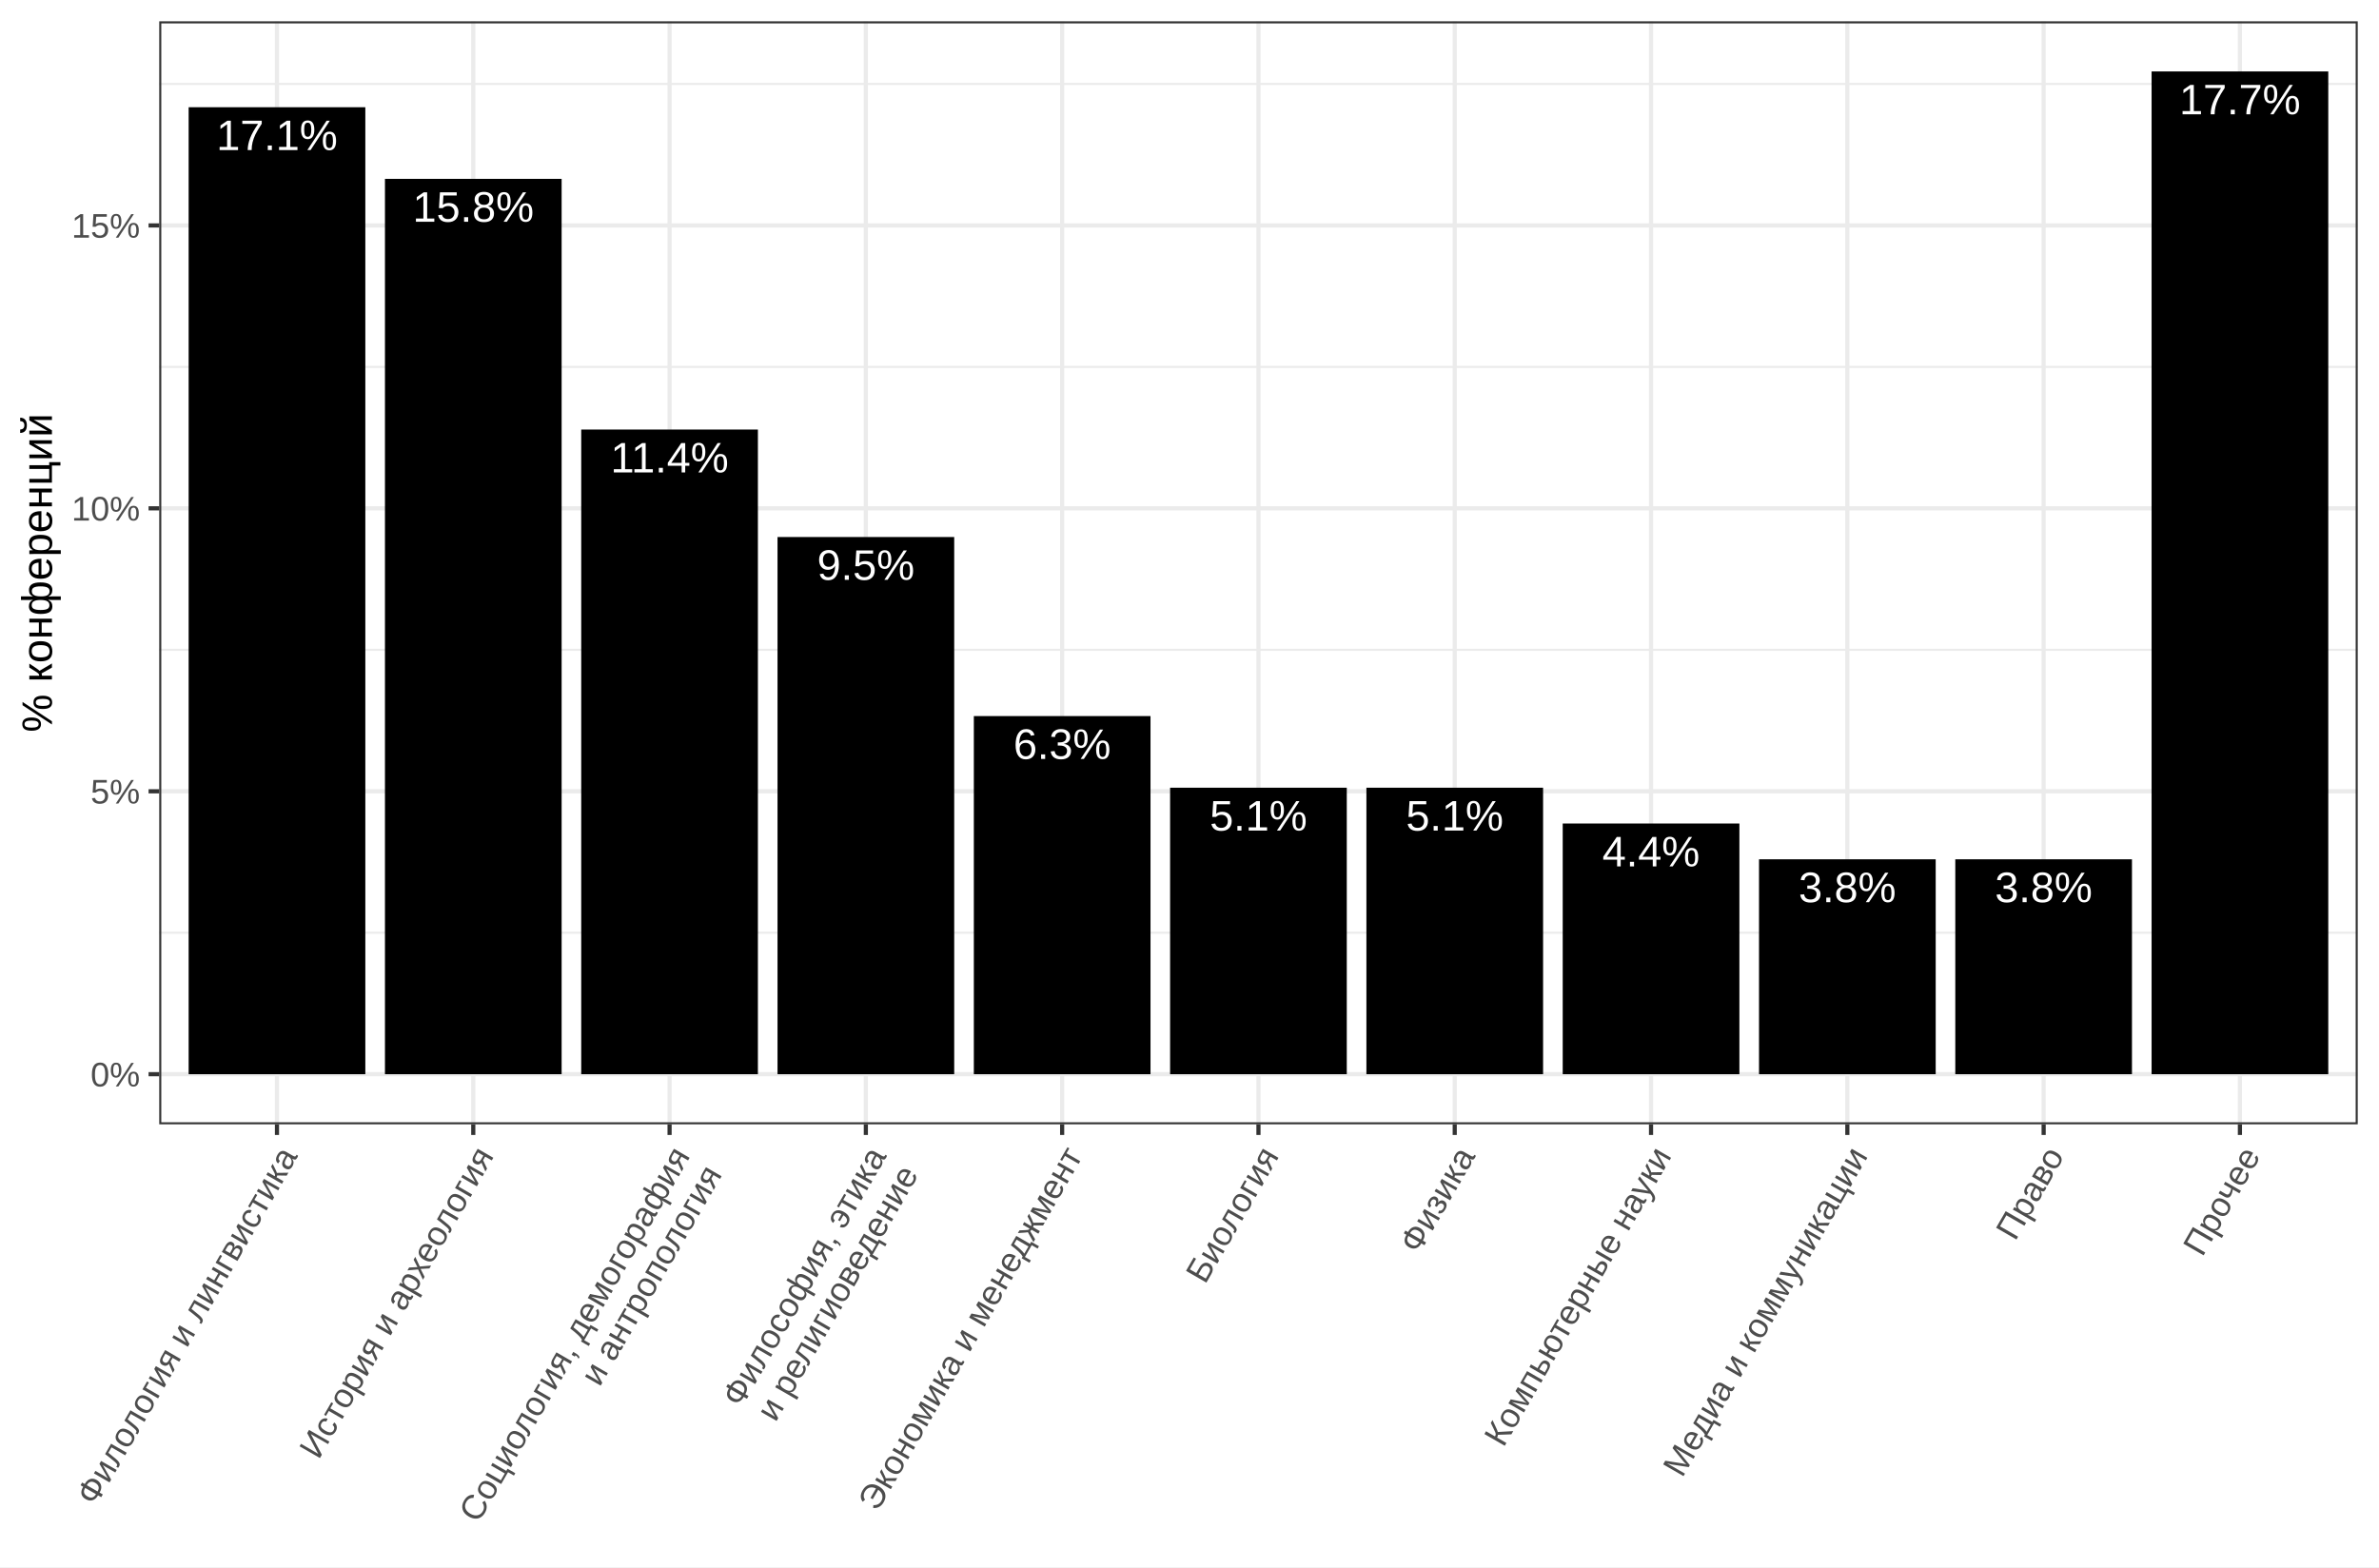
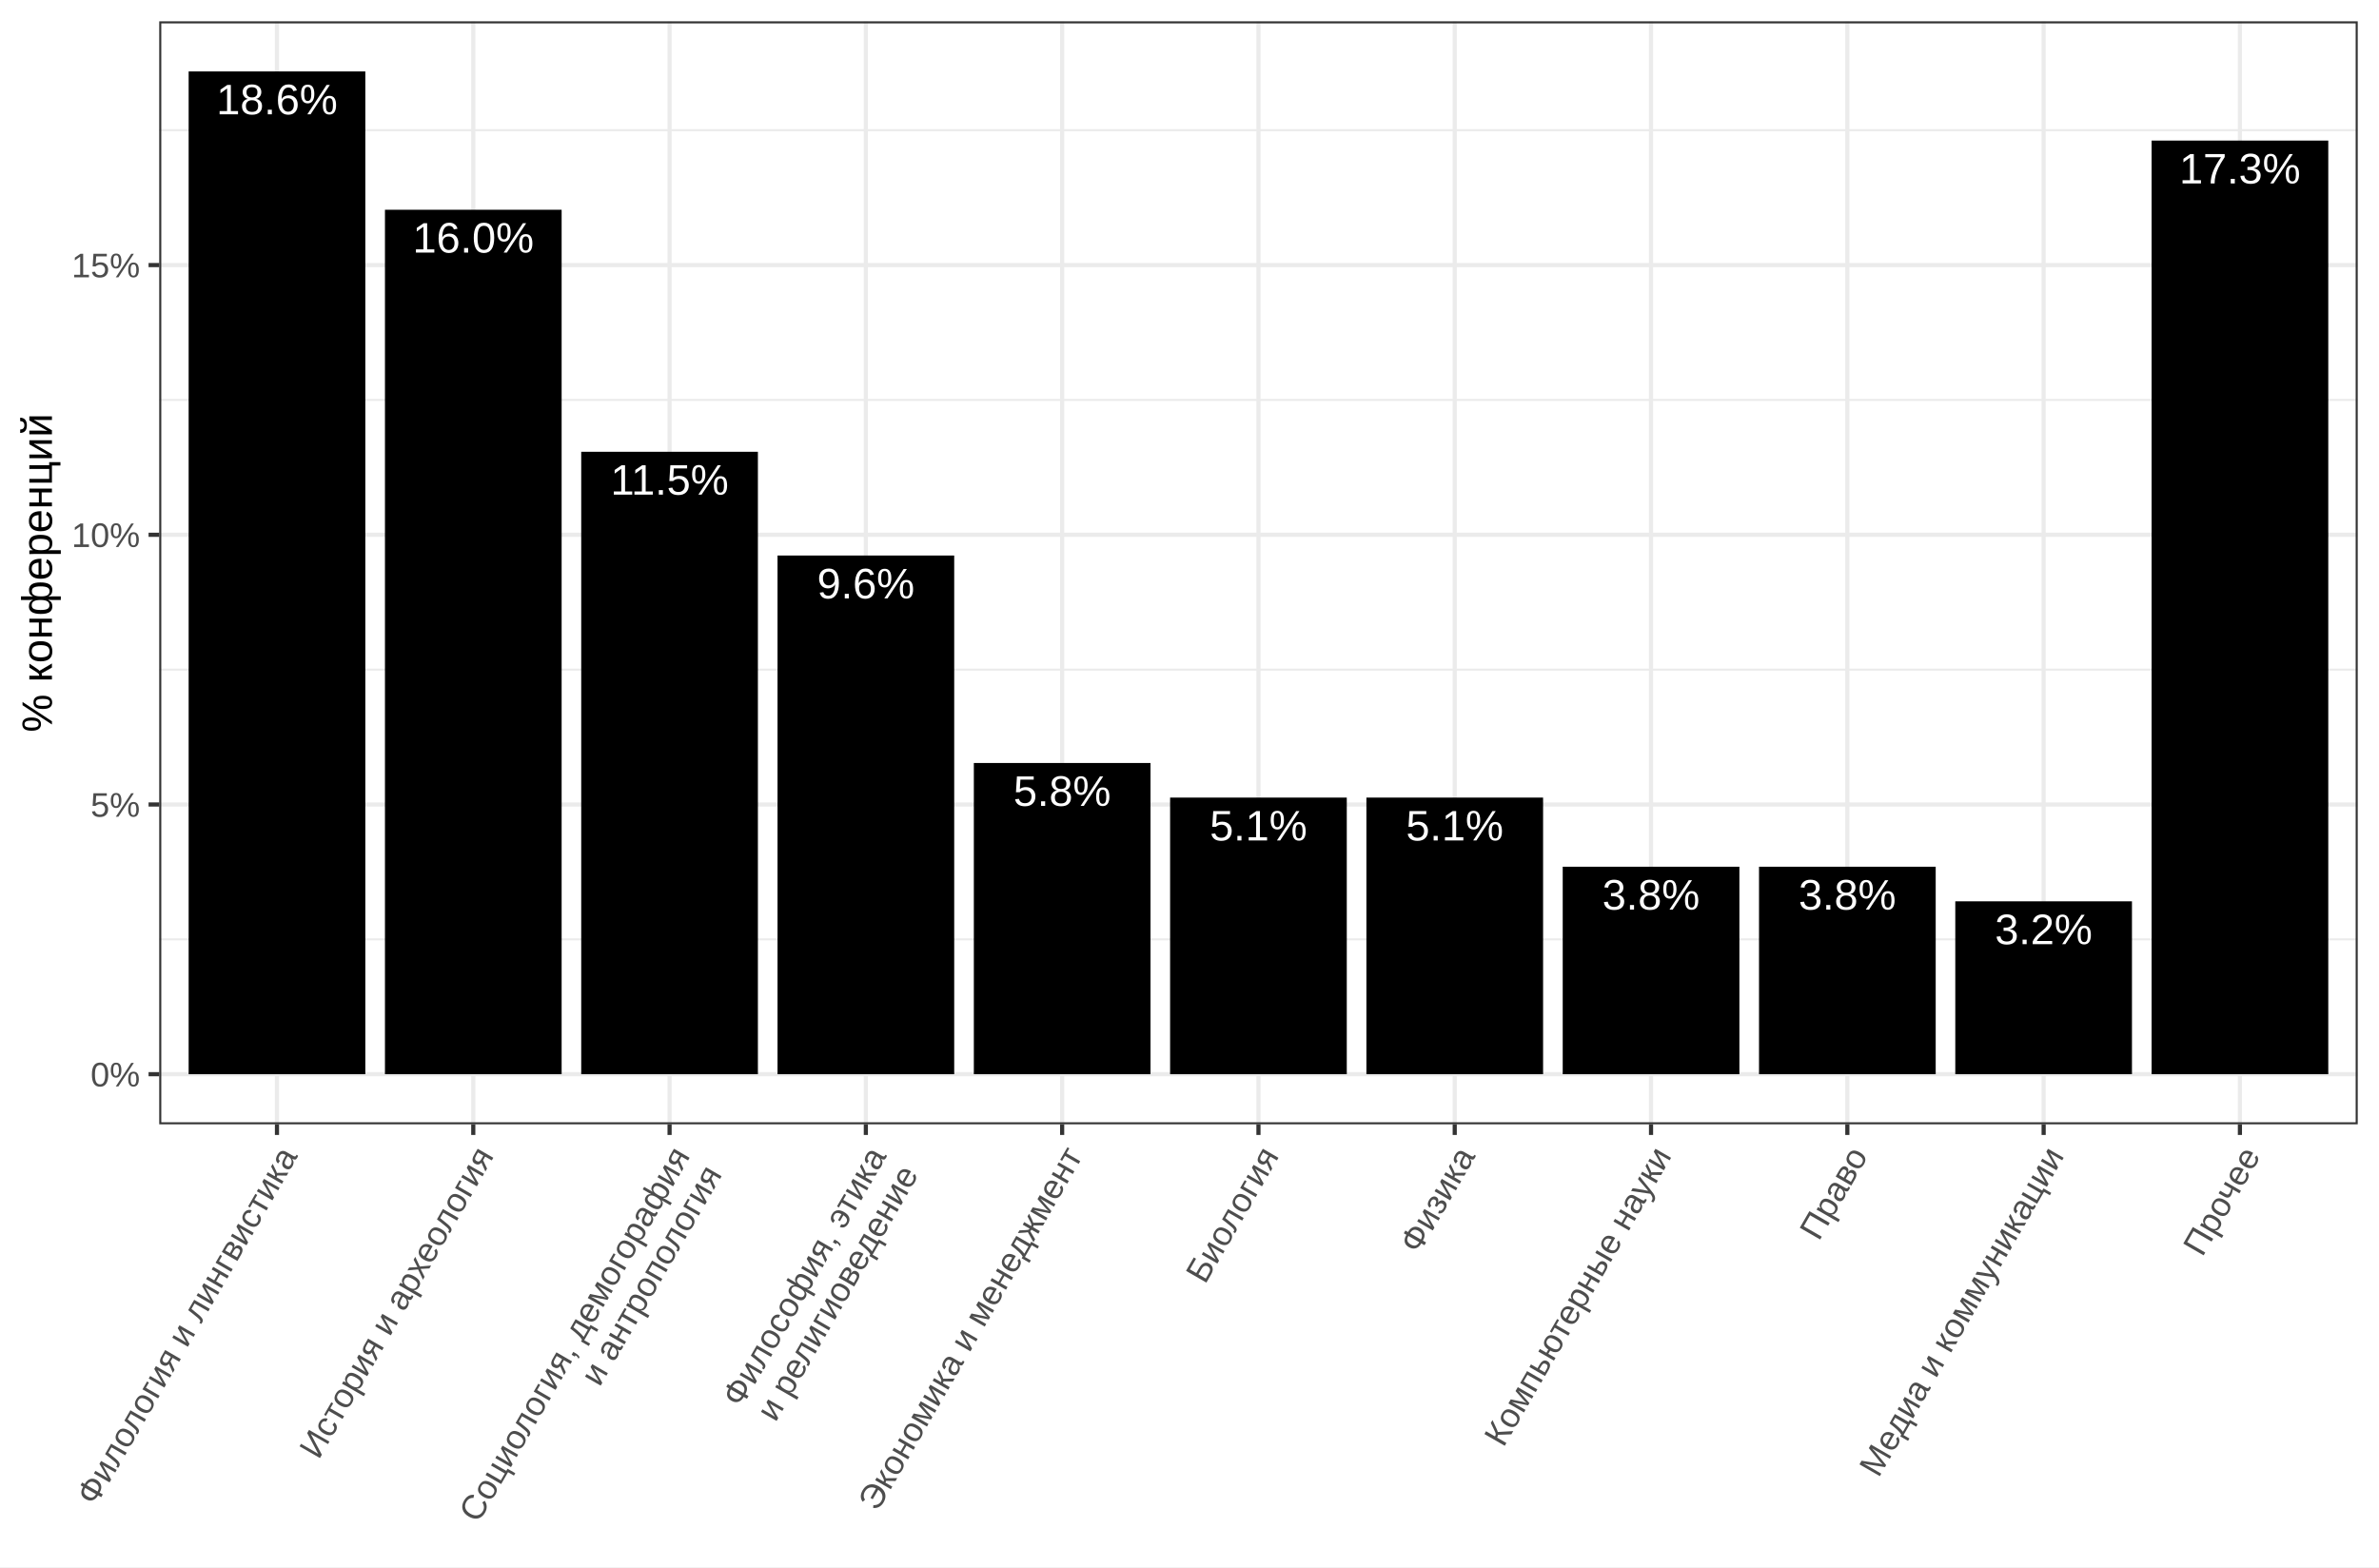
<svg xmlns="http://www.w3.org/2000/svg" width="612.00pt" height="403.20pt" viewBox="0 0 612.00 403.20">
  <g class="svglite">
    <defs>
      <style type="text/css">
    .svglite line, .svglite polyline, .svglite polygon, .svglite path, .svglite rect, .svglite circle {
      fill: none;
      stroke: #000000;
      stroke-linecap: round;
      stroke-linejoin: round;
      stroke-miterlimit: 10.00;
    }
    .svglite text {
      white-space: pre;
    }
    .svglite g.glyphgroup path {
      fill: inherit;
      stroke: none;
    }
  </style>
    </defs>
    <rect width="100%" height="100%" style="stroke: none; fill: #FFFFFF;" />
    <defs>
      <clipPath id="cpMC4wMHw2MTIuMDB8MC4wMHw0MDMuMjA=">
        <rect x="0.00" y="0.00" width="612.00" height="403.20" />
      </clipPath>
    </defs>
    <g clip-path="url(#cpMC4wMHw2MTIuMDB8MC4wMHw0MDMuMjA=)">
      <rect x="0.00" y="0.00" width="612.00" height="403.20" style="stroke-width: 1.07; stroke: #FFFFFF; fill: #FFFFFF;" />
    </g>
    <defs>
      <clipPath id="cpNDAuOTZ8NjA2LjUyfDUuNDh8Mjg5LjI4">
        <rect x="40.96" y="5.48" width="565.57" height="283.80" />
      </clipPath>
    </defs>
    <g clip-path="url(#cpNDAuOTZ8NjA2LjUyfDUuNDh8Mjg5LjI4)">
      <rect x="40.96" y="5.48" width="565.57" height="283.80" style="stroke-width: 1.07; stroke: none; fill: #FFFFFF;" />
-       <polyline points="40.96,239.98 606.52,239.98 " style="stroke-width: 0.53; stroke: #EBEBEB; stroke-linecap: butt;" />
-       <polyline points="40.96,167.19 606.52,167.19 " style="stroke-width: 0.53; stroke: #EBEBEB; stroke-linecap: butt;" />
-       <polyline points="40.96,94.40 606.52,94.40 " style="stroke-width: 0.53; stroke: #EBEBEB; stroke-linecap: butt;" />
-       <polyline points="40.96,21.60 606.52,21.60 " style="stroke-width: 0.53; stroke: #EBEBEB; stroke-linecap: butt;" />
+       <polyline points="40.96,241.68 606.52,241.68 " style="stroke-width: 0.53; stroke: #EBEBEB; stroke-linecap: butt;" />
+       <polyline points="40.96,172.29 606.52,172.29 " style="stroke-width: 0.53; stroke: #EBEBEB; stroke-linecap: butt;" />
+       <polyline points="40.96,102.90 606.52,102.90 " style="stroke-width: 0.53; stroke: #EBEBEB; stroke-linecap: butt;" />
+       <polyline points="40.96,33.50 606.52,33.50 " style="stroke-width: 0.53; stroke: #EBEBEB; stroke-linecap: butt;" />
      <polyline points="40.96,276.38 606.52,276.38 " style="stroke-width: 1.07; stroke: #EBEBEB; stroke-linecap: butt;" />
-       <polyline points="40.96,203.59 606.52,203.59 " style="stroke-width: 1.07; stroke: #EBEBEB; stroke-linecap: butt;" />
-       <polyline points="40.96,130.79 606.52,130.79 " style="stroke-width: 1.07; stroke: #EBEBEB; stroke-linecap: butt;" />
-       <polyline points="40.96,58.00 606.52,58.00 " style="stroke-width: 1.07; stroke: #EBEBEB; stroke-linecap: butt;" />
+       <polyline points="40.96,206.99 606.52,206.99 " style="stroke-width: 1.07; stroke: #EBEBEB; stroke-linecap: butt;" />
+       <polyline points="40.96,137.59 606.52,137.59 " style="stroke-width: 1.07; stroke: #EBEBEB; stroke-linecap: butt;" />
+       <polyline points="40.96,68.20 606.52,68.20 " style="stroke-width: 1.07; stroke: #EBEBEB; stroke-linecap: butt;" />
      <polyline points="71.25,289.28 71.25,5.48 " style="stroke-width: 1.07; stroke: #EBEBEB; stroke-linecap: butt;" />
      <polyline points="121.75,289.28 121.75,5.48 " style="stroke-width: 1.07; stroke: #EBEBEB; stroke-linecap: butt;" />
      <polyline points="172.25,289.28 172.25,5.48 " style="stroke-width: 1.07; stroke: #EBEBEB; stroke-linecap: butt;" />
      <polyline points="222.74,289.28 222.74,5.48 " style="stroke-width: 1.07; stroke: #EBEBEB; stroke-linecap: butt;" />
      <polyline points="273.24,289.28 273.24,5.48 " style="stroke-width: 1.07; stroke: #EBEBEB; stroke-linecap: butt;" />
      <polyline points="323.74,289.28 323.74,5.48 " style="stroke-width: 1.07; stroke: #EBEBEB; stroke-linecap: butt;" />
      <polyline points="374.23,289.28 374.23,5.48 " style="stroke-width: 1.07; stroke: #EBEBEB; stroke-linecap: butt;" />
      <polyline points="424.73,289.28 424.73,5.48 " style="stroke-width: 1.07; stroke: #EBEBEB; stroke-linecap: butt;" />
      <polyline points="475.23,289.28 475.23,5.48 " style="stroke-width: 1.07; stroke: #EBEBEB; stroke-linecap: butt;" />
      <polyline points="525.73,289.28 525.73,5.48 " style="stroke-width: 1.07; stroke: #EBEBEB; stroke-linecap: butt;" />
      <polyline points="576.22,289.28 576.22,5.48 " style="stroke-width: 1.07; stroke: #EBEBEB; stroke-linecap: butt;" />
-       <rect x="48.53" y="27.59" width="45.45" height="248.79" style="stroke-width: 1.07; stroke: none; stroke-linecap: butt; stroke-linejoin: miter; fill: #000000;" />
-       <rect x="99.03" y="46.02" width="45.45" height="230.36" style="stroke-width: 1.07; stroke: none; stroke-linecap: butt; stroke-linejoin: miter; fill: #000000;" />
-       <rect x="149.52" y="110.52" width="45.45" height="165.86" style="stroke-width: 1.07; stroke: none; stroke-linecap: butt; stroke-linejoin: miter; fill: #000000;" />
-       <rect x="200.02" y="138.17" width="45.45" height="138.21" style="stroke-width: 1.07; stroke: none; stroke-linecap: butt; stroke-linejoin: miter; fill: #000000;" />
-       <rect x="250.52" y="184.24" width="45.45" height="92.14" style="stroke-width: 1.07; stroke: none; stroke-linecap: butt; stroke-linejoin: miter; fill: #000000;" />
-       <rect x="301.01" y="202.67" width="45.45" height="73.71" style="stroke-width: 1.07; stroke: none; stroke-linecap: butt; stroke-linejoin: miter; fill: #000000;" />
-       <rect x="351.51" y="202.67" width="45.45" height="73.71" style="stroke-width: 1.07; stroke: none; stroke-linecap: butt; stroke-linejoin: miter; fill: #000000;" />
-       <rect x="402.01" y="211.88" width="45.45" height="64.50" style="stroke-width: 1.07; stroke: none; stroke-linecap: butt; stroke-linejoin: miter; fill: #000000;" />
-       <rect x="452.51" y="221.09" width="45.45" height="55.29" style="stroke-width: 1.07; stroke: none; stroke-linecap: butt; stroke-linejoin: miter; fill: #000000;" />
-       <rect x="503.00" y="221.09" width="45.45" height="55.29" style="stroke-width: 1.07; stroke: none; stroke-linecap: butt; stroke-linejoin: miter; fill: #000000;" />
-       <rect x="553.50" y="18.38" width="45.45" height="258.00" style="stroke-width: 1.07; stroke: none; stroke-linecap: butt; stroke-linejoin: miter; fill: #000000;" />
-       <text x="71.25" y="38.62" text-anchor="middle" style="font-size: 11.00px;fill: #FFFFFF; font-family: &quot;Arial&quot;;" textLength="31.22px" lengthAdjust="spacingAndGlyphs">17.1%</text>
-       <text x="121.75" y="57.05" text-anchor="middle" style="font-size: 11.00px;fill: #FFFFFF; font-family: &quot;Arial&quot;;" textLength="31.22px" lengthAdjust="spacingAndGlyphs">15.8%</text>
-       <text x="172.25" y="121.55" text-anchor="middle" style="font-size: 11.00px;fill: #FFFFFF; font-family: &quot;Arial&quot;;" textLength="30.41px" lengthAdjust="spacingAndGlyphs">11.4%</text>
-       <text x="222.74" y="149.19" text-anchor="middle" style="font-size: 11.00px;fill: #FFFFFF; font-family: &quot;Arial&quot;;" textLength="25.09px" lengthAdjust="spacingAndGlyphs">9.5%</text>
-       <text x="273.24" y="195.27" text-anchor="middle" style="font-size: 11.00px;fill: #FFFFFF; font-family: &quot;Arial&quot;;" textLength="25.09px" lengthAdjust="spacingAndGlyphs">6.3%</text>
-       <text x="323.74" y="213.69" text-anchor="middle" style="font-size: 11.00px;fill: #FFFFFF; font-family: &quot;Arial&quot;;" textLength="25.09px" lengthAdjust="spacingAndGlyphs">5.1%</text>
-       <text x="374.23" y="213.69" text-anchor="middle" style="font-size: 11.00px;fill: #FFFFFF; font-family: &quot;Arial&quot;;" textLength="25.09px" lengthAdjust="spacingAndGlyphs">5.1%</text>
-       <text x="424.73" y="222.91" text-anchor="middle" style="font-size: 11.00px;fill: #FFFFFF; font-family: &quot;Arial&quot;;" textLength="25.09px" lengthAdjust="spacingAndGlyphs">4.4%</text>
-       <text x="475.23" y="232.12" text-anchor="middle" style="font-size: 11.00px;fill: #FFFFFF; font-family: &quot;Arial&quot;;" textLength="25.09px" lengthAdjust="spacingAndGlyphs">3.8%</text>
-       <text x="525.73" y="232.12" text-anchor="middle" style="font-size: 11.00px;fill: #FFFFFF; font-family: &quot;Arial&quot;;" textLength="25.09px" lengthAdjust="spacingAndGlyphs">3.8%</text>
-       <text x="576.22" y="29.41" text-anchor="middle" style="font-size: 11.00px;fill: #FFFFFF; font-family: &quot;Arial&quot;;" textLength="31.22px" lengthAdjust="spacingAndGlyphs">17.7%</text>
+       <rect x="48.53" y="18.38" width="45.45" height="258.00" style="stroke-width: 1.07; stroke: none; stroke-linecap: butt; stroke-linejoin: miter; fill: #000000;" />
+       <rect x="99.03" y="53.97" width="45.45" height="222.41" style="stroke-width: 1.07; stroke: none; stroke-linecap: butt; stroke-linejoin: miter; fill: #000000;" />
+       <rect x="149.52" y="116.24" width="45.45" height="160.14" style="stroke-width: 1.07; stroke: none; stroke-linecap: butt; stroke-linejoin: miter; fill: #000000;" />
+       <rect x="200.02" y="142.93" width="45.45" height="133.45" style="stroke-width: 1.07; stroke: none; stroke-linecap: butt; stroke-linejoin: miter; fill: #000000;" />
+       <rect x="250.52" y="196.31" width="45.45" height="80.07" style="stroke-width: 1.07; stroke: none; stroke-linecap: butt; stroke-linejoin: miter; fill: #000000;" />
+       <rect x="301.01" y="205.21" width="45.45" height="71.17" style="stroke-width: 1.07; stroke: none; stroke-linecap: butt; stroke-linejoin: miter; fill: #000000;" />
+       <rect x="351.51" y="205.21" width="45.45" height="71.17" style="stroke-width: 1.07; stroke: none; stroke-linecap: butt; stroke-linejoin: miter; fill: #000000;" />
+       <rect x="402.01" y="223.00" width="45.45" height="53.38" style="stroke-width: 1.07; stroke: none; stroke-linecap: butt; stroke-linejoin: miter; fill: #000000;" />
+       <rect x="452.51" y="223.00" width="45.45" height="53.38" style="stroke-width: 1.07; stroke: none; stroke-linecap: butt; stroke-linejoin: miter; fill: #000000;" />
+       <rect x="503.00" y="231.90" width="45.45" height="44.48" style="stroke-width: 1.07; stroke: none; stroke-linecap: butt; stroke-linejoin: miter; fill: #000000;" />
+       <rect x="553.50" y="36.17" width="45.45" height="240.21" style="stroke-width: 1.07; stroke: none; stroke-linecap: butt; stroke-linejoin: miter; fill: #000000;" />
+       <text x="71.25" y="29.41" text-anchor="middle" style="font-size: 11.00px;fill: #FFFFFF; font-family: &quot;Arial&quot;;" textLength="31.22px" lengthAdjust="spacingAndGlyphs">18.6%</text>
+       <text x="121.75" y="64.99" text-anchor="middle" style="font-size: 11.00px;fill: #FFFFFF; font-family: &quot;Arial&quot;;" textLength="31.22px" lengthAdjust="spacingAndGlyphs">16.0%</text>
+       <text x="172.25" y="127.27" text-anchor="middle" style="font-size: 11.00px;fill: #FFFFFF; font-family: &quot;Arial&quot;;" textLength="30.41px" lengthAdjust="spacingAndGlyphs">11.5%</text>
+       <text x="222.74" y="153.96" text-anchor="middle" style="font-size: 11.00px;fill: #FFFFFF; font-family: &quot;Arial&quot;;" textLength="25.09px" lengthAdjust="spacingAndGlyphs">9.6%</text>
+       <text x="273.24" y="207.34" text-anchor="middle" style="font-size: 11.00px;fill: #FFFFFF; font-family: &quot;Arial&quot;;" textLength="25.09px" lengthAdjust="spacingAndGlyphs">5.8%</text>
+       <text x="323.74" y="216.24" text-anchor="middle" style="font-size: 11.00px;fill: #FFFFFF; font-family: &quot;Arial&quot;;" textLength="25.09px" lengthAdjust="spacingAndGlyphs">5.1%</text>
+       <text x="374.23" y="216.24" text-anchor="middle" style="font-size: 11.00px;fill: #FFFFFF; font-family: &quot;Arial&quot;;" textLength="25.09px" lengthAdjust="spacingAndGlyphs">5.1%</text>
+       <text x="424.73" y="234.03" text-anchor="middle" style="font-size: 11.00px;fill: #FFFFFF; font-family: &quot;Arial&quot;;" textLength="25.09px" lengthAdjust="spacingAndGlyphs">3.8%</text>
+       <text x="475.23" y="234.03" text-anchor="middle" style="font-size: 11.00px;fill: #FFFFFF; font-family: &quot;Arial&quot;;" textLength="25.09px" lengthAdjust="spacingAndGlyphs">3.8%</text>
+       <text x="525.73" y="242.93" text-anchor="middle" style="font-size: 11.00px;fill: #FFFFFF; font-family: &quot;Arial&quot;;" textLength="25.09px" lengthAdjust="spacingAndGlyphs">3.2%</text>
+       <text x="576.22" y="47.20" text-anchor="middle" style="font-size: 11.00px;fill: #FFFFFF; font-family: &quot;Arial&quot;;" textLength="31.22px" lengthAdjust="spacingAndGlyphs">17.3%</text>
      <rect x="40.96" y="5.48" width="565.57" height="283.80" style="stroke-width: 1.07; stroke: #333333;" />
    </g>
    <g clip-path="url(#cpMC4wMHw2MTIuMDB8MC4wMHw0MDMuMjA=)">
      <text x="36.02" y="279.53" text-anchor="end" style="font-size: 8.80px;fill: #4D4D4D; font-family: &quot;Arial&quot;;" textLength="12.72px" lengthAdjust="spacingAndGlyphs">0%</text>
-       <text x="36.02" y="206.74" text-anchor="end" style="font-size: 8.80px;fill: #4D4D4D; font-family: &quot;Arial&quot;;" textLength="12.72px" lengthAdjust="spacingAndGlyphs">5%</text>
-       <text x="36.02" y="133.94" text-anchor="end" style="font-size: 8.80px;fill: #4D4D4D; font-family: &quot;Arial&quot;;" textLength="17.61px" lengthAdjust="spacingAndGlyphs">10%</text>
-       <text x="36.02" y="61.15" text-anchor="end" style="font-size: 8.80px;fill: #4D4D4D; font-family: &quot;Arial&quot;;" textLength="17.61px" lengthAdjust="spacingAndGlyphs">15%</text>
+       <text x="36.02" y="210.14" text-anchor="end" style="font-size: 8.80px;fill: #4D4D4D; font-family: &quot;Arial&quot;;" textLength="12.72px" lengthAdjust="spacingAndGlyphs">5%</text>
+       <text x="36.02" y="140.74" text-anchor="end" style="font-size: 8.80px;fill: #4D4D4D; font-family: &quot;Arial&quot;;" textLength="17.61px" lengthAdjust="spacingAndGlyphs">10%</text>
+       <text x="36.02" y="71.35" text-anchor="end" style="font-size: 8.80px;fill: #4D4D4D; font-family: &quot;Arial&quot;;" textLength="17.61px" lengthAdjust="spacingAndGlyphs">15%</text>
      <polyline points="38.22,276.38 40.96,276.38 " style="stroke-width: 1.07; stroke: #333333; stroke-linecap: butt;" />
-       <polyline points="38.22,203.59 40.96,203.59 " style="stroke-width: 1.07; stroke: #333333; stroke-linecap: butt;" />
-       <polyline points="38.22,130.79 40.96,130.79 " style="stroke-width: 1.07; stroke: #333333; stroke-linecap: butt;" />
-       <polyline points="38.22,58.00 40.96,58.00 " style="stroke-width: 1.07; stroke: #333333; stroke-linecap: butt;" />
+       <polyline points="38.22,206.99 40.96,206.99 " style="stroke-width: 1.07; stroke: #333333; stroke-linecap: butt;" />
+       <polyline points="38.22,137.59 40.96,137.59 " style="stroke-width: 1.07; stroke: #333333; stroke-linecap: butt;" />
+       <polyline points="38.22,68.20 40.96,68.20 " style="stroke-width: 1.07; stroke: #333333; stroke-linecap: butt;" />
      <polyline points="71.25,292.02 71.25,289.28 " style="stroke-width: 1.07; stroke: #333333; stroke-linecap: butt;" />
      <polyline points="121.75,292.02 121.75,289.28 " style="stroke-width: 1.07; stroke: #333333; stroke-linecap: butt;" />
      <polyline points="172.25,292.02 172.25,289.28 " style="stroke-width: 1.07; stroke: #333333; stroke-linecap: butt;" />
      <polyline points="222.74,292.02 222.74,289.28 " style="stroke-width: 1.07; stroke: #333333; stroke-linecap: butt;" />
      <polyline points="273.24,292.02 273.24,289.28 " style="stroke-width: 1.07; stroke: #333333; stroke-linecap: butt;" />
      <polyline points="323.74,292.02 323.74,289.28 " style="stroke-width: 1.07; stroke: #333333; stroke-linecap: butt;" />
      <polyline points="374.23,292.02 374.23,289.28 " style="stroke-width: 1.07; stroke: #333333; stroke-linecap: butt;" />
      <polyline points="424.73,292.02 424.73,289.28 " style="stroke-width: 1.07; stroke: #333333; stroke-linecap: butt;" />
      <polyline points="475.23,292.02 475.23,289.28 " style="stroke-width: 1.07; stroke: #333333; stroke-linecap: butt;" />
      <polyline points="525.73,292.02 525.73,289.28 " style="stroke-width: 1.07; stroke: #333333; stroke-linecap: butt;" />
      <polyline points="576.22,292.02 576.22,289.28 " style="stroke-width: 1.07; stroke: #333333; stroke-linecap: butt;" />
      <text transform="translate(76.71,297.36) rotate(-60)" text-anchor="end" style="font-size: 8.80px;fill: #4D4D4D; font-family: &quot;Arial&quot;;" textLength="104.27px" lengthAdjust="spacingAndGlyphs">Филология и лингвистика</text>
      <text transform="translate(127.21,297.36) rotate(-60)" text-anchor="end" style="font-size: 8.80px;fill: #4D4D4D; font-family: &quot;Arial&quot;;" textLength="90.50px" lengthAdjust="spacingAndGlyphs">История и археология</text>
      <text transform="translate(177.70,297.36) rotate(-60)" text-anchor="end" style="font-size: 8.80px;fill: #4D4D4D; font-family: &quot;Arial&quot;;" textLength="109.33px" lengthAdjust="spacingAndGlyphs">Социология, демогорафия</text>
      <text transform="translate(185.93,302.11) rotate(-60)" text-anchor="end" style="font-size: 8.80px;fill: #4D4D4D; font-family: &quot;Arial&quot;;" textLength="63.38px" lengthAdjust="spacingAndGlyphs">и антропология</text>
      <text transform="translate(228.20,297.36) rotate(-60)" text-anchor="end" style="font-size: 8.80px;fill: #4D4D4D; font-family: &quot;Arial&quot;;" textLength="75.05px" lengthAdjust="spacingAndGlyphs">Философия, этика</text>
      <text transform="translate(236.43,302.11) rotate(-60)" text-anchor="end" style="font-size: 8.80px;fill: #4D4D4D; font-family: &quot;Arial&quot;;" textLength="73.84px" lengthAdjust="spacingAndGlyphs">и религиоведение</text>
      <text transform="translate(278.70,297.36) rotate(-60)" text-anchor="end" style="font-size: 8.80px;fill: #4D4D4D; font-family: &quot;Arial&quot;;" textLength="105.92px" lengthAdjust="spacingAndGlyphs">Экономика и менеджмент</text>
      <text transform="translate(329.19,297.36) rotate(-60)" text-anchor="end" style="font-size: 8.80px;fill: #4D4D4D; font-family: &quot;Arial&quot;;" textLength="38.38px" lengthAdjust="spacingAndGlyphs">Биология</text>
      <text transform="translate(379.69,297.36) rotate(-60)" text-anchor="end" style="font-size: 8.80px;fill: #4D4D4D; font-family: &quot;Arial&quot;;" textLength="29.45px" lengthAdjust="spacingAndGlyphs">Физика</text>
      <text transform="translate(430.19,297.36) rotate(-60)" text-anchor="end" style="font-size: 8.80px;fill: #4D4D4D; font-family: &quot;Arial&quot;;" textLength="86.86px" lengthAdjust="spacingAndGlyphs">Компьютерные науки</text>
-       <text transform="translate(480.68,297.36) rotate(-60)" text-anchor="end" style="font-size: 8.80px;fill: #4D4D4D; font-family: &quot;Arial&quot;;" textLength="95.80px" lengthAdjust="spacingAndGlyphs">Медиа и коммуникации</text>
-       <text transform="translate(531.18,297.36) rotate(-60)" text-anchor="end" style="font-size: 8.80px;fill: #4D4D4D; font-family: &quot;Arial&quot;;" textLength="25.58px" lengthAdjust="spacingAndGlyphs">Право</text>
+       <text transform="translate(480.68,297.36) rotate(-60)" text-anchor="end" style="font-size: 8.80px;fill: #4D4D4D; font-family: &quot;Arial&quot;;" textLength="25.58px" lengthAdjust="spacingAndGlyphs">Право</text>
+       <text transform="translate(531.18,297.36) rotate(-60)" text-anchor="end" style="font-size: 8.80px;fill: #4D4D4D; font-family: &quot;Arial&quot;;" textLength="95.80px" lengthAdjust="spacingAndGlyphs">Медиа и коммуникации</text>
      <text transform="translate(581.68,297.36) rotate(-60)" text-anchor="end" style="font-size: 8.80px;fill: #4D4D4D; font-family: &quot;Arial&quot;;" textLength="30.28px" lengthAdjust="spacingAndGlyphs">Прочее</text>
      <text transform="translate(13.36,147.38) rotate(-90)" text-anchor="middle" style="font-size: 11.00px; font-family: &quot;Arial&quot;;" textLength="82.06px" lengthAdjust="spacingAndGlyphs">% конференций</text>
    </g>
  </g>
</svg>
